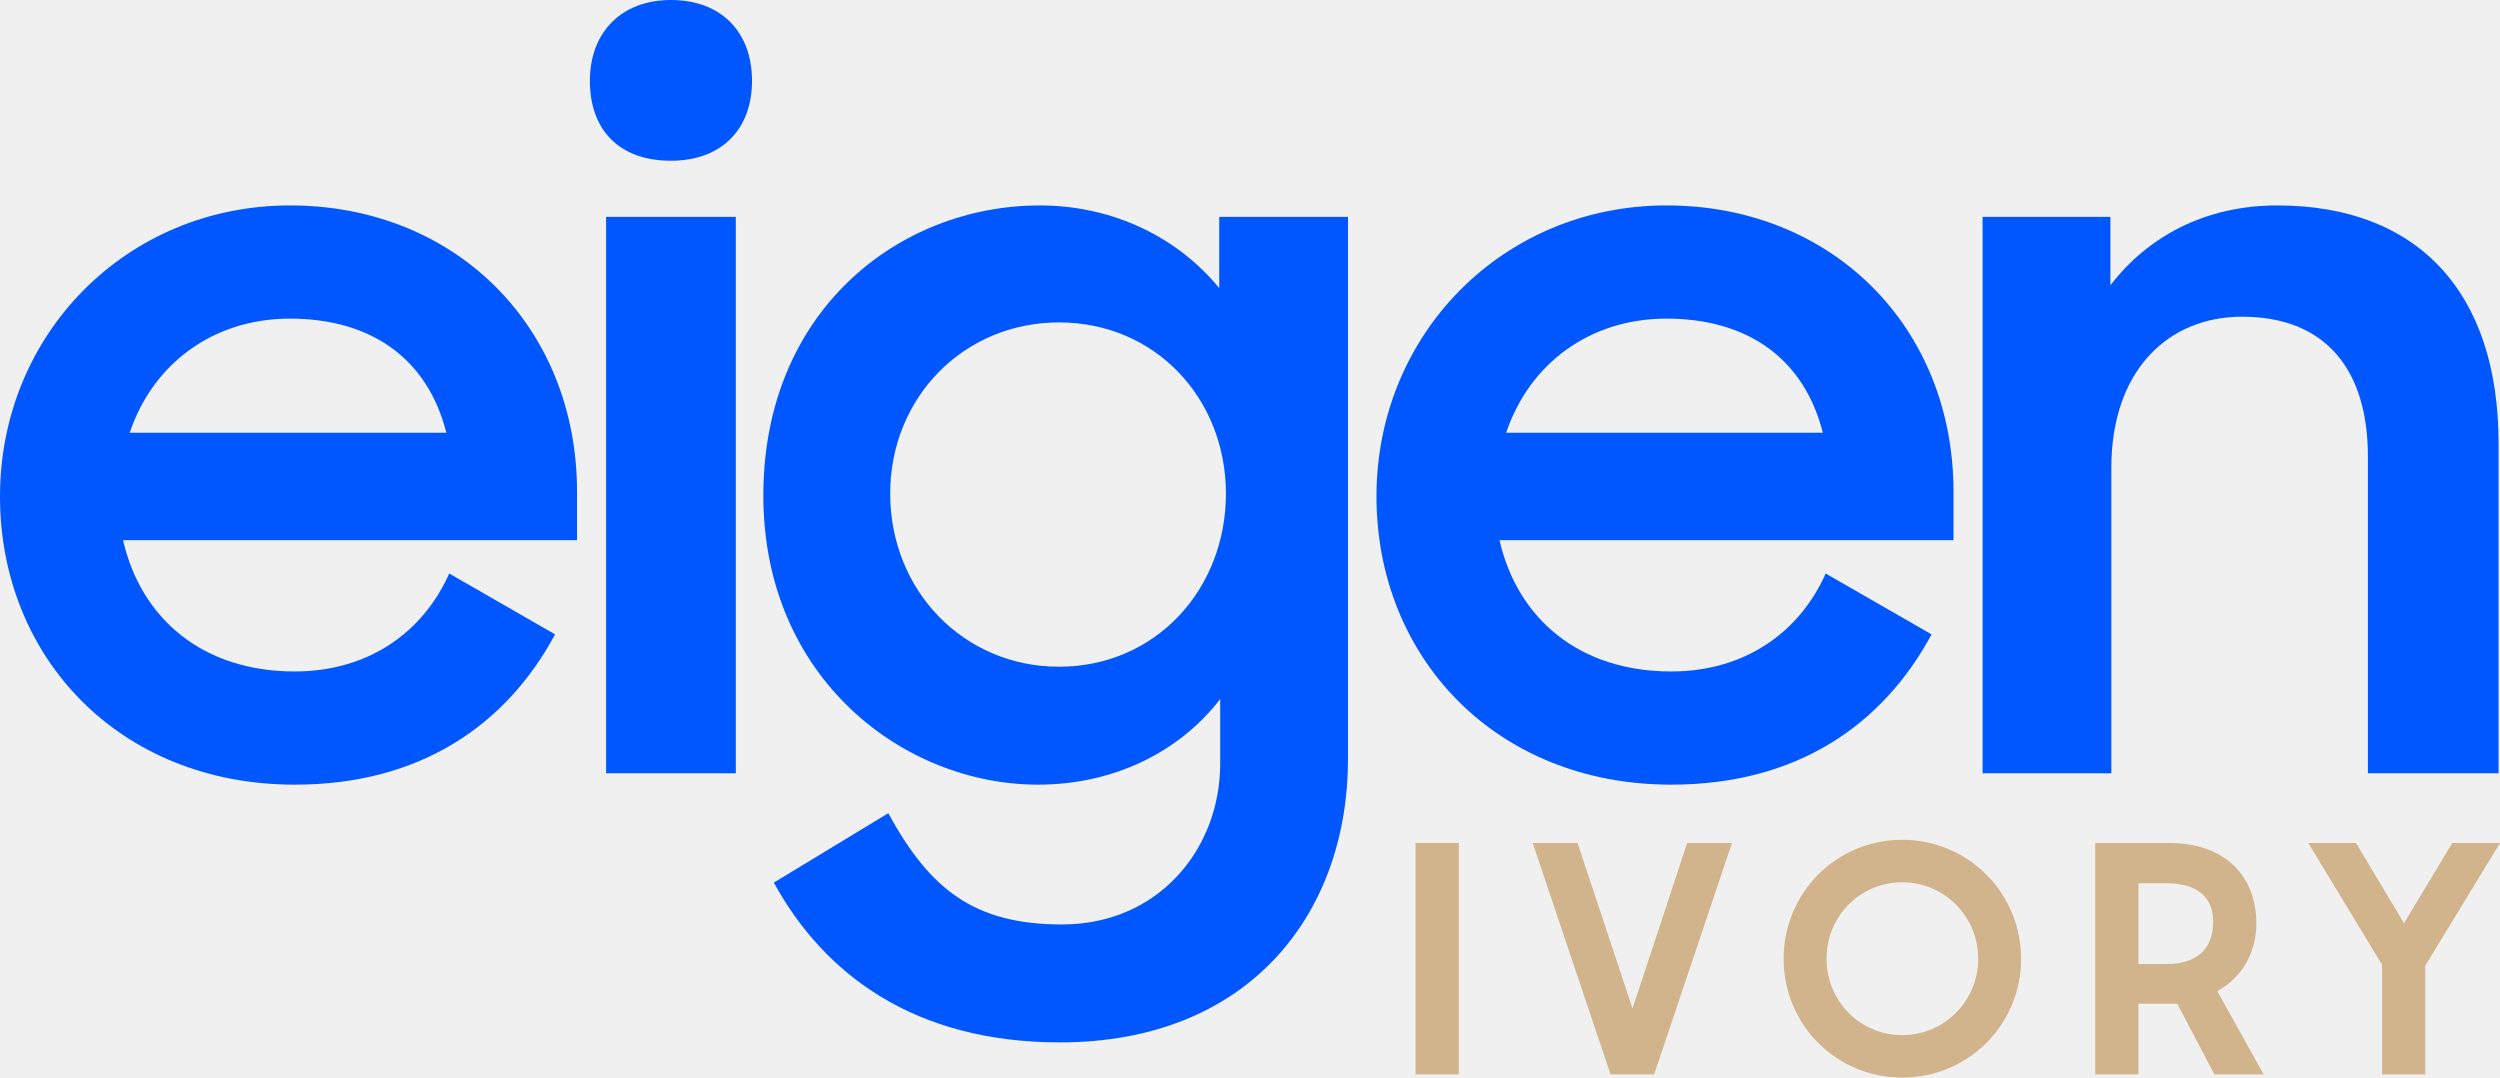
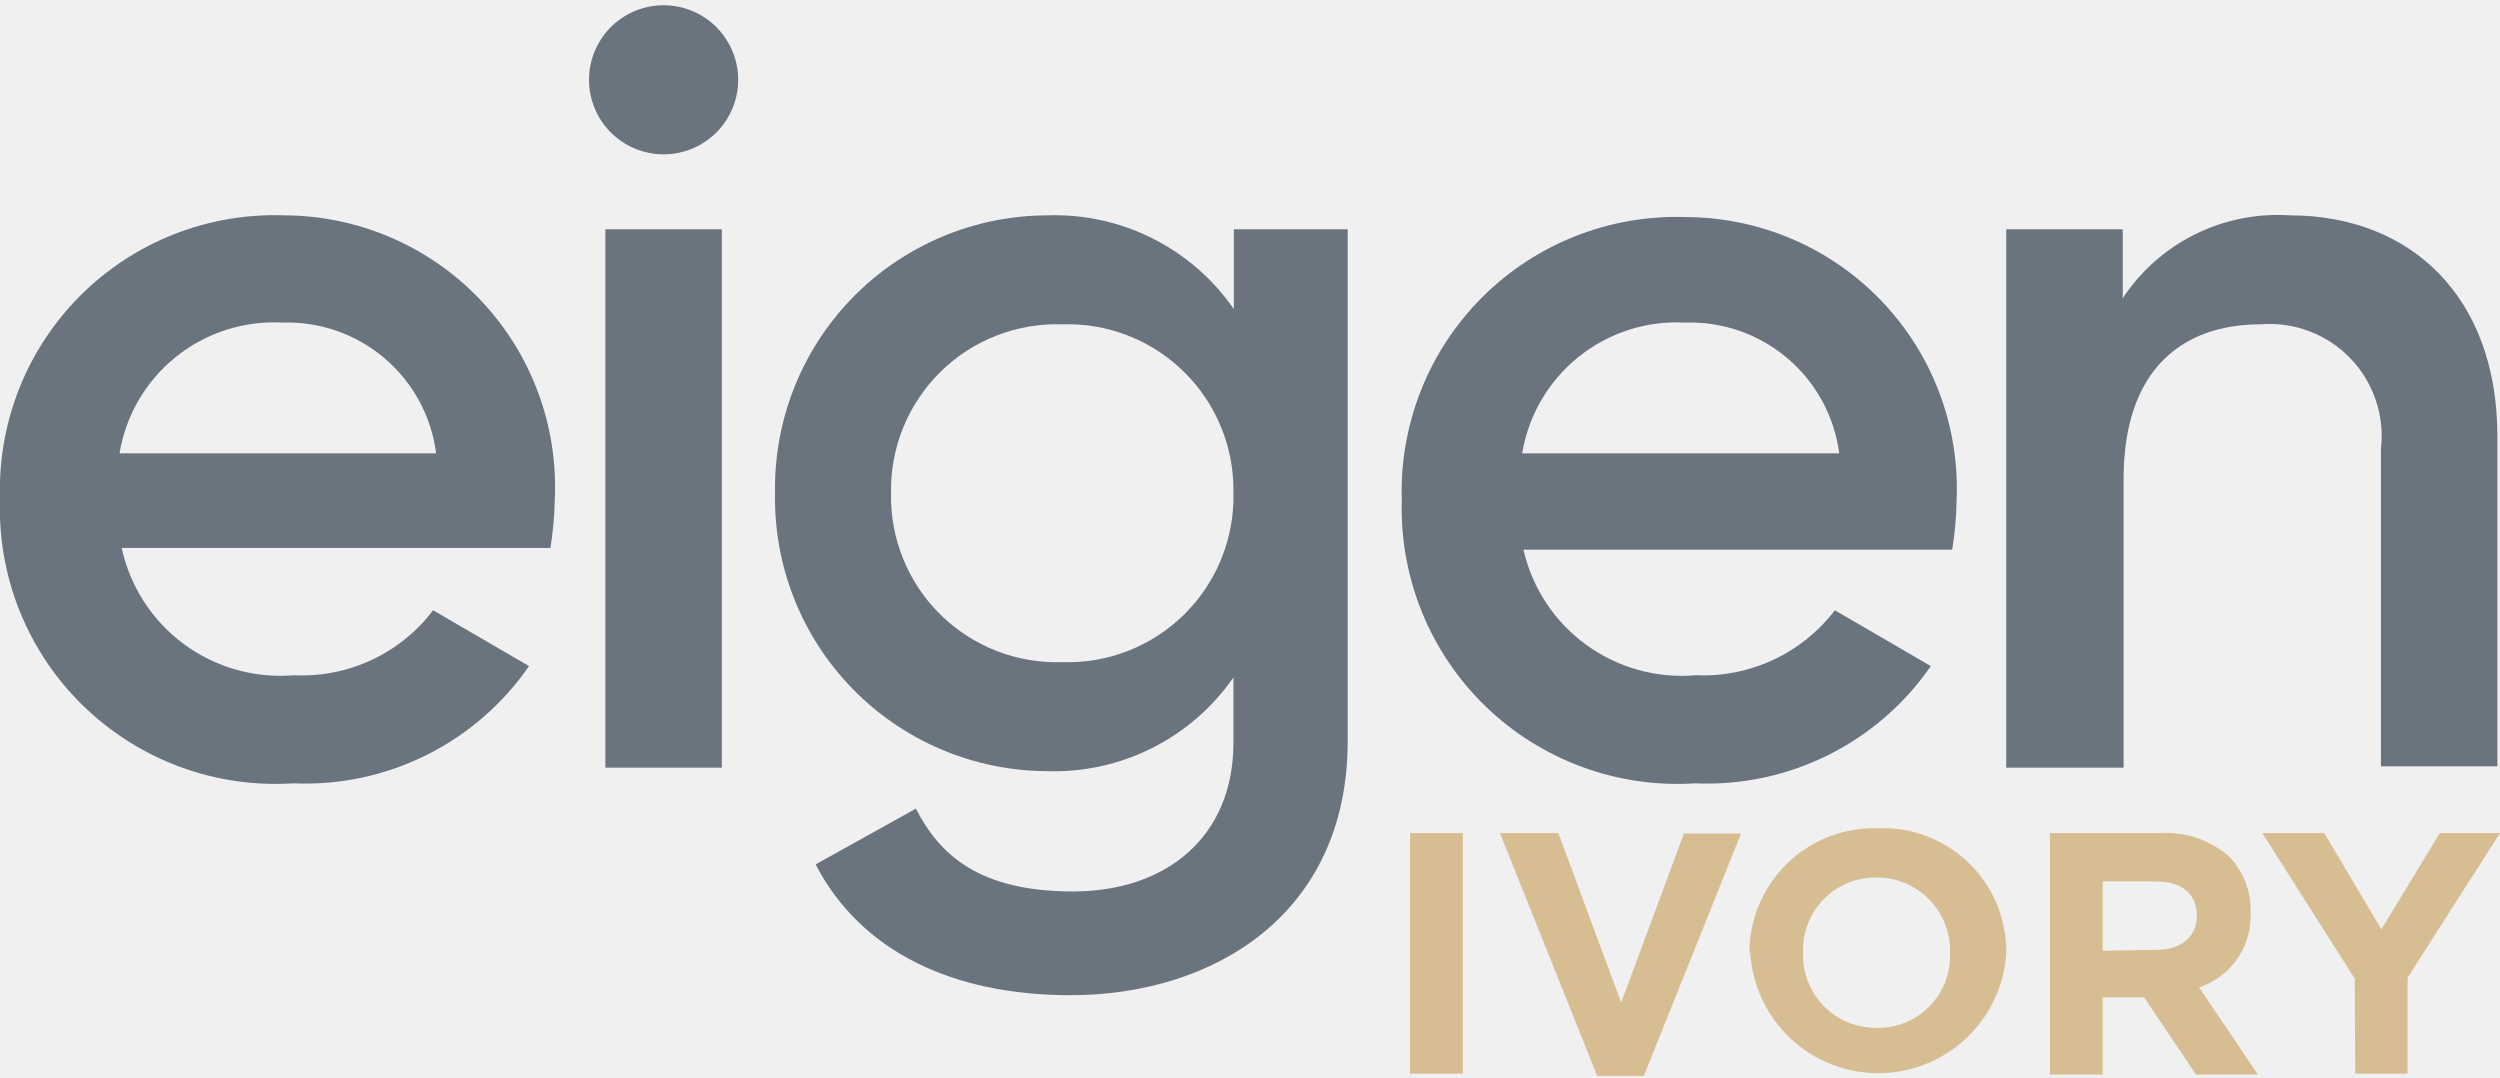
<svg xmlns="http://www.w3.org/2000/svg" width="116" height="50" viewBox="0 0 116 50" fill="none">
-   <path d="M13.675 36.408C5.532 36.408 0 30.494 0 23.036C0 15.49 5.886 9.532 13.453 9.532C21.154 9.532 26.774 15.181 26.774 22.816V25.066H5.709C6.55 28.729 9.426 31.156 13.675 31.156C17.038 31.156 19.605 29.391 20.844 26.611L25.756 29.435C23.499 33.627 19.516 36.408 13.675 36.408ZM13.453 14.784C9.869 14.784 7.081 16.902 6.019 20.079H20.711C19.826 16.593 17.171 14.784 13.453 14.784Z" fill="#0057FF" />
-   <path d="M28.123 35.878V10.062H34.142V35.878H28.123ZM27.371 3.751C27.371 1.5 28.831 0 31.133 0C33.478 0 34.894 1.5 34.894 3.751C34.894 6.002 33.478 7.458 31.133 7.458C28.698 7.458 27.371 6.002 27.371 3.751Z" fill="#0057FF" />
-   <path d="M56.617 35.437V32.436C54.714 34.907 51.661 36.408 48.165 36.408C41.925 36.408 35.419 31.465 35.419 22.992C35.419 14.431 41.703 9.532 48.253 9.532C51.661 9.532 54.67 11.033 56.573 13.372V10.062H62.547V35.216C62.547 42.454 57.901 48.367 49.182 48.367C42.456 48.367 38.252 45.234 35.906 40.953L41.217 37.732C43.12 41.218 45.155 42.895 49.271 42.895C53.785 42.895 56.617 39.364 56.617 35.437ZM49.138 30.936C53.608 30.936 56.883 27.361 56.883 22.904C56.883 18.491 53.608 14.96 49.138 14.96C44.713 14.96 41.305 18.447 41.305 22.904C41.305 27.405 44.713 30.936 49.138 30.936Z" fill="#0057FF" />
-   <path d="M77.543 36.408C69.4 36.408 63.868 30.494 63.868 23.036C63.868 15.49 69.754 9.532 77.322 9.532C85.022 9.532 90.643 15.181 90.643 22.816V25.066H69.577C70.418 28.729 73.295 31.156 77.543 31.156C80.906 31.156 83.473 29.391 84.712 26.611L89.625 29.435C87.368 33.627 83.385 36.408 77.543 36.408ZM77.322 14.784C73.737 14.784 70.949 16.902 69.887 20.079H84.58C83.695 16.593 81.039 14.784 77.322 14.784Z" fill="#0057FF" />
-   <path d="M91.992 35.878V10.062H97.922V13.239C99.648 10.989 102.303 9.532 105.666 9.532C112.172 9.532 115.933 13.548 115.933 20.565V35.878H109.871V21.183C109.871 17.167 107.923 14.695 104.029 14.695C100.621 14.695 97.966 17.167 97.966 21.712V35.878H91.992Z" fill="#0057FF" />
-   <path d="M65.681 49.853V39.114H67.687V49.853H65.681Z" fill="#D2B48C" />
-   <path d="M74.73 49.853L71.116 39.114H73.196L75.748 46.793L78.286 39.114H80.365L76.751 49.853H74.73Z" fill="#D2B48C" />
-   <path d="M88.262 50C85.194 50 82.76 47.543 82.76 44.484C82.76 41.439 85.194 38.967 88.262 38.967C91.33 38.967 93.779 41.439 93.779 44.484C93.779 47.543 91.33 50 88.262 50ZM88.262 48.029C90.224 48.029 91.788 46.44 91.788 44.484C91.788 42.527 90.224 40.938 88.262 40.938C86.3 40.938 84.751 42.527 84.751 44.484C84.751 46.44 86.3 48.029 88.262 48.029Z" fill="#D2B48C" />
-   <path d="M99.223 49.853H97.217V39.114H100.669C103.206 39.114 104.696 40.63 104.696 42.851C104.696 44.145 104.062 45.352 102.881 45.984L105.035 49.853H102.749L101.023 46.572H99.223V49.853ZM99.223 44.734H100.492C102.144 44.734 102.69 43.836 102.69 42.777C102.69 41.674 102.026 40.983 100.492 40.983H99.223V44.734Z" fill="#D2B48C" />
-   <path d="M110.527 49.853V44.763L107.105 39.114H109.318L111.545 42.836L113.787 39.114H116L112.533 44.807V49.853H110.527Z" fill="#D2B48C" />
+   <g clip-path="url(#clip0_1177_799)">
+     <path d="M65.427 38.653H67.876V49.818H65.427V38.653ZM69.596 38.653H72.308L75.222 46.521L78.136 38.673H80.787L76.274 49.919H74.109L69.596 38.653ZM81.172 44.256C81.166 43.479 81.317 42.709 81.615 41.991C81.914 41.274 82.354 40.624 82.909 40.081C83.465 39.537 84.124 39.111 84.847 38.827C85.571 38.544 86.345 38.409 87.122 38.43C87.897 38.398 88.672 38.523 89.397 38.798C90.123 39.073 90.785 39.493 91.344 40.033C91.902 40.572 92.345 41.219 92.646 41.934C92.946 42.65 93.098 43.419 93.092 44.195C93.003 45.71 92.339 47.133 91.235 48.174C90.13 49.215 88.67 49.795 87.152 49.795C85.634 49.795 84.174 49.215 83.069 48.174C81.965 47.133 81.301 45.71 81.212 44.195L81.172 44.256ZM90.481 44.256C90.5 43.792 90.425 43.33 90.259 42.897C90.093 42.465 89.84 42.07 89.516 41.739C89.192 41.407 88.803 41.145 88.374 40.969C87.945 40.794 87.484 40.707 87.02 40.716C86.569 40.716 86.122 40.806 85.706 40.983C85.29 41.159 84.915 41.417 84.601 41.742C84.287 42.067 84.043 42.451 83.881 42.873C83.719 43.294 83.645 43.744 83.661 44.195C83.645 44.649 83.72 45.101 83.883 45.525C84.045 45.949 84.291 46.336 84.607 46.662C84.922 46.989 85.3 47.249 85.719 47.426C86.137 47.603 86.586 47.694 87.041 47.694C87.496 47.708 87.95 47.629 88.374 47.461C88.797 47.293 89.182 47.04 89.504 46.718C89.827 46.396 90.08 46.011 90.248 45.588C90.416 45.164 90.495 44.711 90.481 44.256ZM95.115 38.653H100.215C100.806 38.614 101.399 38.695 101.959 38.889C102.519 39.084 103.034 39.389 103.473 39.786C103.792 40.127 104.04 40.528 104.204 40.965C104.367 41.402 104.442 41.868 104.424 42.334C104.463 43.095 104.25 43.848 103.818 44.477C103.387 45.105 102.761 45.575 102.036 45.813L104.768 49.858H101.895L99.487 46.278H97.564V49.858H95.115V38.653ZM100.053 44.074C101.247 44.074 101.935 43.426 101.935 42.496C101.935 41.444 101.207 40.898 100.013 40.898H97.564V44.114L100.053 44.074ZM109.261 45.409L104.971 38.653H107.845L110.496 43.123L113.207 38.653H116L111.71 45.368V49.818H109.281L109.261 45.409Z" fill="#D6BE92" />
+     <path d="M13.64 31.331C14.88 31.392 16.116 31.149 17.241 30.623C18.366 30.098 19.346 29.307 20.096 28.317L24.548 30.906C23.333 32.665 21.692 34.088 19.777 35.039C17.862 35.991 15.736 36.441 13.6 36.347C11.817 36.461 10.03 36.201 8.354 35.583C6.678 34.964 5.15 34.002 3.869 32.758C2.588 31.514 1.581 30.015 0.915 28.358C0.249 26.701 -0.063 24.924 0 23.139C-0.056 21.394 0.247 19.656 0.89 18.032C1.534 16.409 2.504 14.935 3.742 13.702C4.979 12.47 6.456 11.504 8.083 10.866C9.709 10.227 11.449 9.93 13.195 9.992C14.896 9.998 16.578 10.349 18.14 11.022C19.702 11.695 21.112 12.677 22.284 13.909C23.456 15.142 24.367 16.598 24.961 18.191C25.556 19.784 25.821 21.481 25.742 23.18C25.727 23.932 25.66 24.682 25.54 25.425H5.646C6.033 27.212 7.058 28.797 8.529 29.884C10 30.971 11.817 31.485 13.64 31.331ZM20.237 21.036C20.017 19.317 19.162 17.742 17.841 16.62C16.519 15.497 14.827 14.908 13.094 14.968C11.309 14.874 9.552 15.441 8.16 16.561C6.767 17.68 5.836 19.273 5.545 21.036H20.237Z" fill="#69747F" />
+     <path d="M27.341 3.439C27.407 2.57 27.8 1.758 28.439 1.165C29.079 0.573 29.919 0.244 30.791 0.244C31.663 0.244 32.503 0.573 33.143 1.165C33.782 1.758 34.175 2.57 34.242 3.439C34.278 3.914 34.216 4.391 34.059 4.841C33.902 5.291 33.654 5.704 33.33 6.053C33.006 6.403 32.613 6.682 32.176 6.872C31.739 7.063 31.268 7.162 30.791 7.162C30.314 7.162 29.843 7.063 29.406 6.872C28.969 6.682 28.576 6.403 28.252 6.053C27.928 5.704 27.68 5.291 27.523 4.841C27.366 4.391 27.304 3.914 27.341 3.439ZM28.09 10.639H33.493V35.619H28.09V10.639Z" fill="#69747F" />
+     <path d="M62.533 10.639V34.385C62.533 42.476 56.239 46.177 49.683 46.177C44.198 46.177 39.949 44.154 37.844 40.109L42.498 37.52C43.591 39.664 45.433 41.363 49.784 41.363C54.135 41.363 57.231 38.815 57.231 34.466V31.432C56.267 32.823 54.969 33.951 53.455 34.71C51.942 35.47 50.262 35.838 48.57 35.781C46.89 35.773 45.23 35.432 43.684 34.777C42.138 34.122 40.737 33.166 39.564 31.965C38.391 30.764 37.468 29.343 36.85 27.782C36.231 26.222 35.93 24.554 35.962 22.876C35.932 21.2 36.236 19.534 36.856 17.976C37.475 16.418 38.398 14.999 39.571 13.8C40.744 12.602 42.144 11.648 43.688 10.994C45.233 10.34 46.892 10 48.57 9.992C50.266 9.931 51.95 10.297 53.467 11.057C54.984 11.817 56.285 12.946 57.251 14.341V10.639H62.533ZM57.231 22.876C57.251 21.834 57.058 20.799 56.665 19.834C56.272 18.869 55.687 17.993 54.945 17.261C54.203 16.529 53.32 15.955 52.349 15.575C51.378 15.194 50.34 15.015 49.298 15.049C48.254 15.013 47.214 15.19 46.241 15.569C45.268 15.948 44.382 16.521 43.638 17.253C42.894 17.986 42.307 18.862 41.912 19.829C41.518 20.796 41.325 21.832 41.345 22.876C41.322 23.922 41.513 24.961 41.906 25.93C42.299 26.899 42.886 27.777 43.63 28.512C44.375 29.247 45.262 29.822 46.236 30.202C47.211 30.582 48.253 30.76 49.298 30.724C50.342 30.757 51.382 30.578 52.354 30.196C53.326 29.814 54.21 29.239 54.953 28.505C55.695 27.77 56.28 26.892 56.672 25.925C57.063 24.957 57.254 23.92 57.231 22.876Z" fill="#69747F" />
+     <path d="M78.683 31.331C79.922 31.387 81.157 31.141 82.281 30.616C83.405 30.092 84.385 29.303 85.138 28.317L89.591 30.906C88.376 32.666 86.734 34.088 84.819 35.039C82.904 35.991 80.779 36.441 78.642 36.347C76.867 36.461 75.087 36.202 73.416 35.589C71.746 34.975 70.222 34.021 68.942 32.785C67.662 31.55 66.654 30.061 65.983 28.414C65.312 26.767 64.991 24.998 65.043 23.22C64.986 21.475 65.289 19.737 65.933 18.113C66.576 16.49 67.547 15.016 68.784 13.783C70.022 12.55 71.499 11.585 73.125 10.947C74.751 10.309 76.492 10.011 78.237 10.073C79.939 10.079 81.621 10.43 83.183 11.103C84.745 11.776 86.155 12.758 87.327 13.991C88.499 15.223 89.41 16.679 90.004 18.272C90.598 19.865 90.864 21.562 90.785 23.261C90.77 24.013 90.703 24.763 90.582 25.506H70.689C71.093 27.278 72.125 28.844 73.594 29.915C75.064 30.986 76.871 31.489 78.683 31.331ZM85.341 21.036C85.115 19.315 84.257 17.74 82.932 16.618C81.607 15.496 79.912 14.908 78.177 14.968C76.392 14.874 74.636 15.441 73.243 16.561C71.85 17.68 70.92 19.273 70.628 21.036H85.341Z" fill="#69747F" />
+     <path d="M115.878 20.227V35.558H110.475V20.833C110.564 20.07 110.483 19.296 110.237 18.567C109.991 17.838 109.586 17.173 109.052 16.62C108.518 16.067 107.867 15.639 107.147 15.367C106.428 15.095 105.657 14.986 104.89 15.049C101.328 15.049 98.535 17.071 98.535 22.229V35.619H93.091V10.639H98.495V13.835C99.333 12.569 100.492 11.546 101.853 10.871C103.214 10.196 104.729 9.893 106.246 9.992C111.871 9.992 115.878 13.794 115.878 20.227Z" fill="#69747F" />
+     <path d="M80.463 47.288C80.463 47.288 80.463 47.288 80.463 47.188C80.465 47.222 80.465 47.255 80.463 47.288Z" fill="#231F20" />
+     <path opacity="0.7" d="M80.524 47.288C80.524 47.288 80.524 47.288 80.524 47.188C80.526 47.222 80.526 47.255 80.524 47.288Z" fill="#231F20" />
+   </g>
+   <defs>
+     <clipPath id="clip0_1177_799">
+       <rect width="116" height="50" fill="white" />
+     </clipPath>
+   </defs>
</svg>
